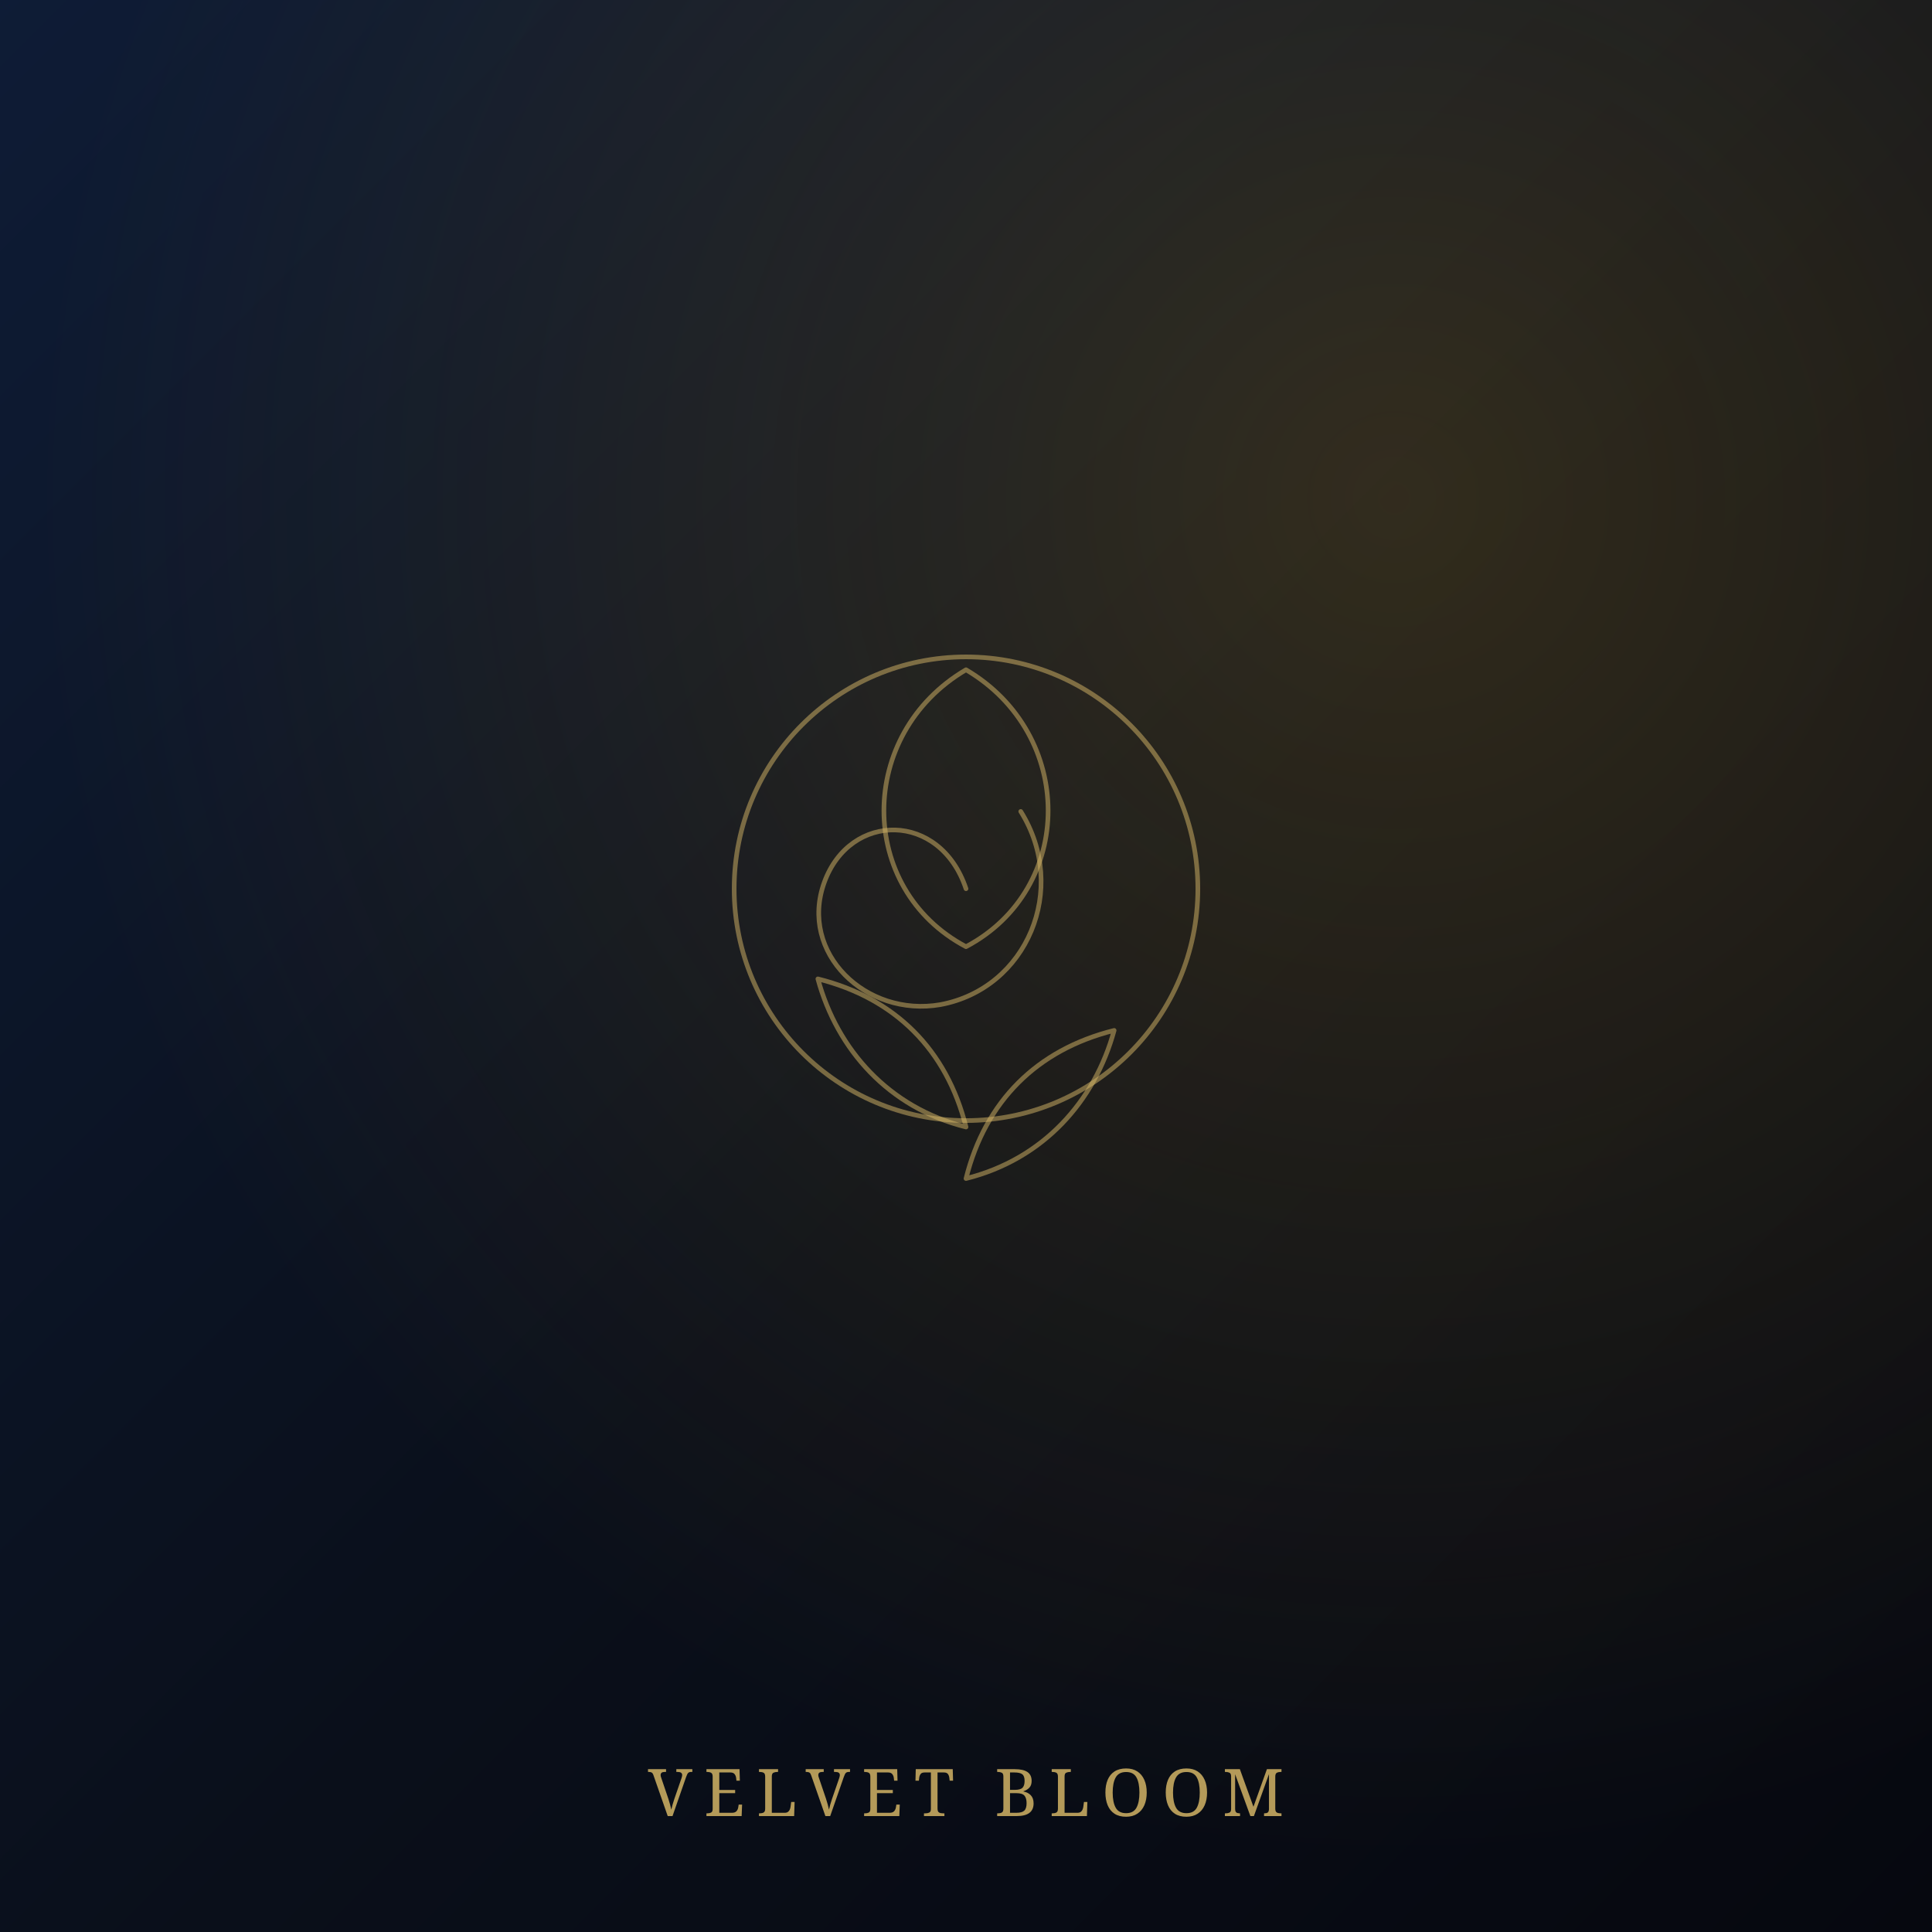
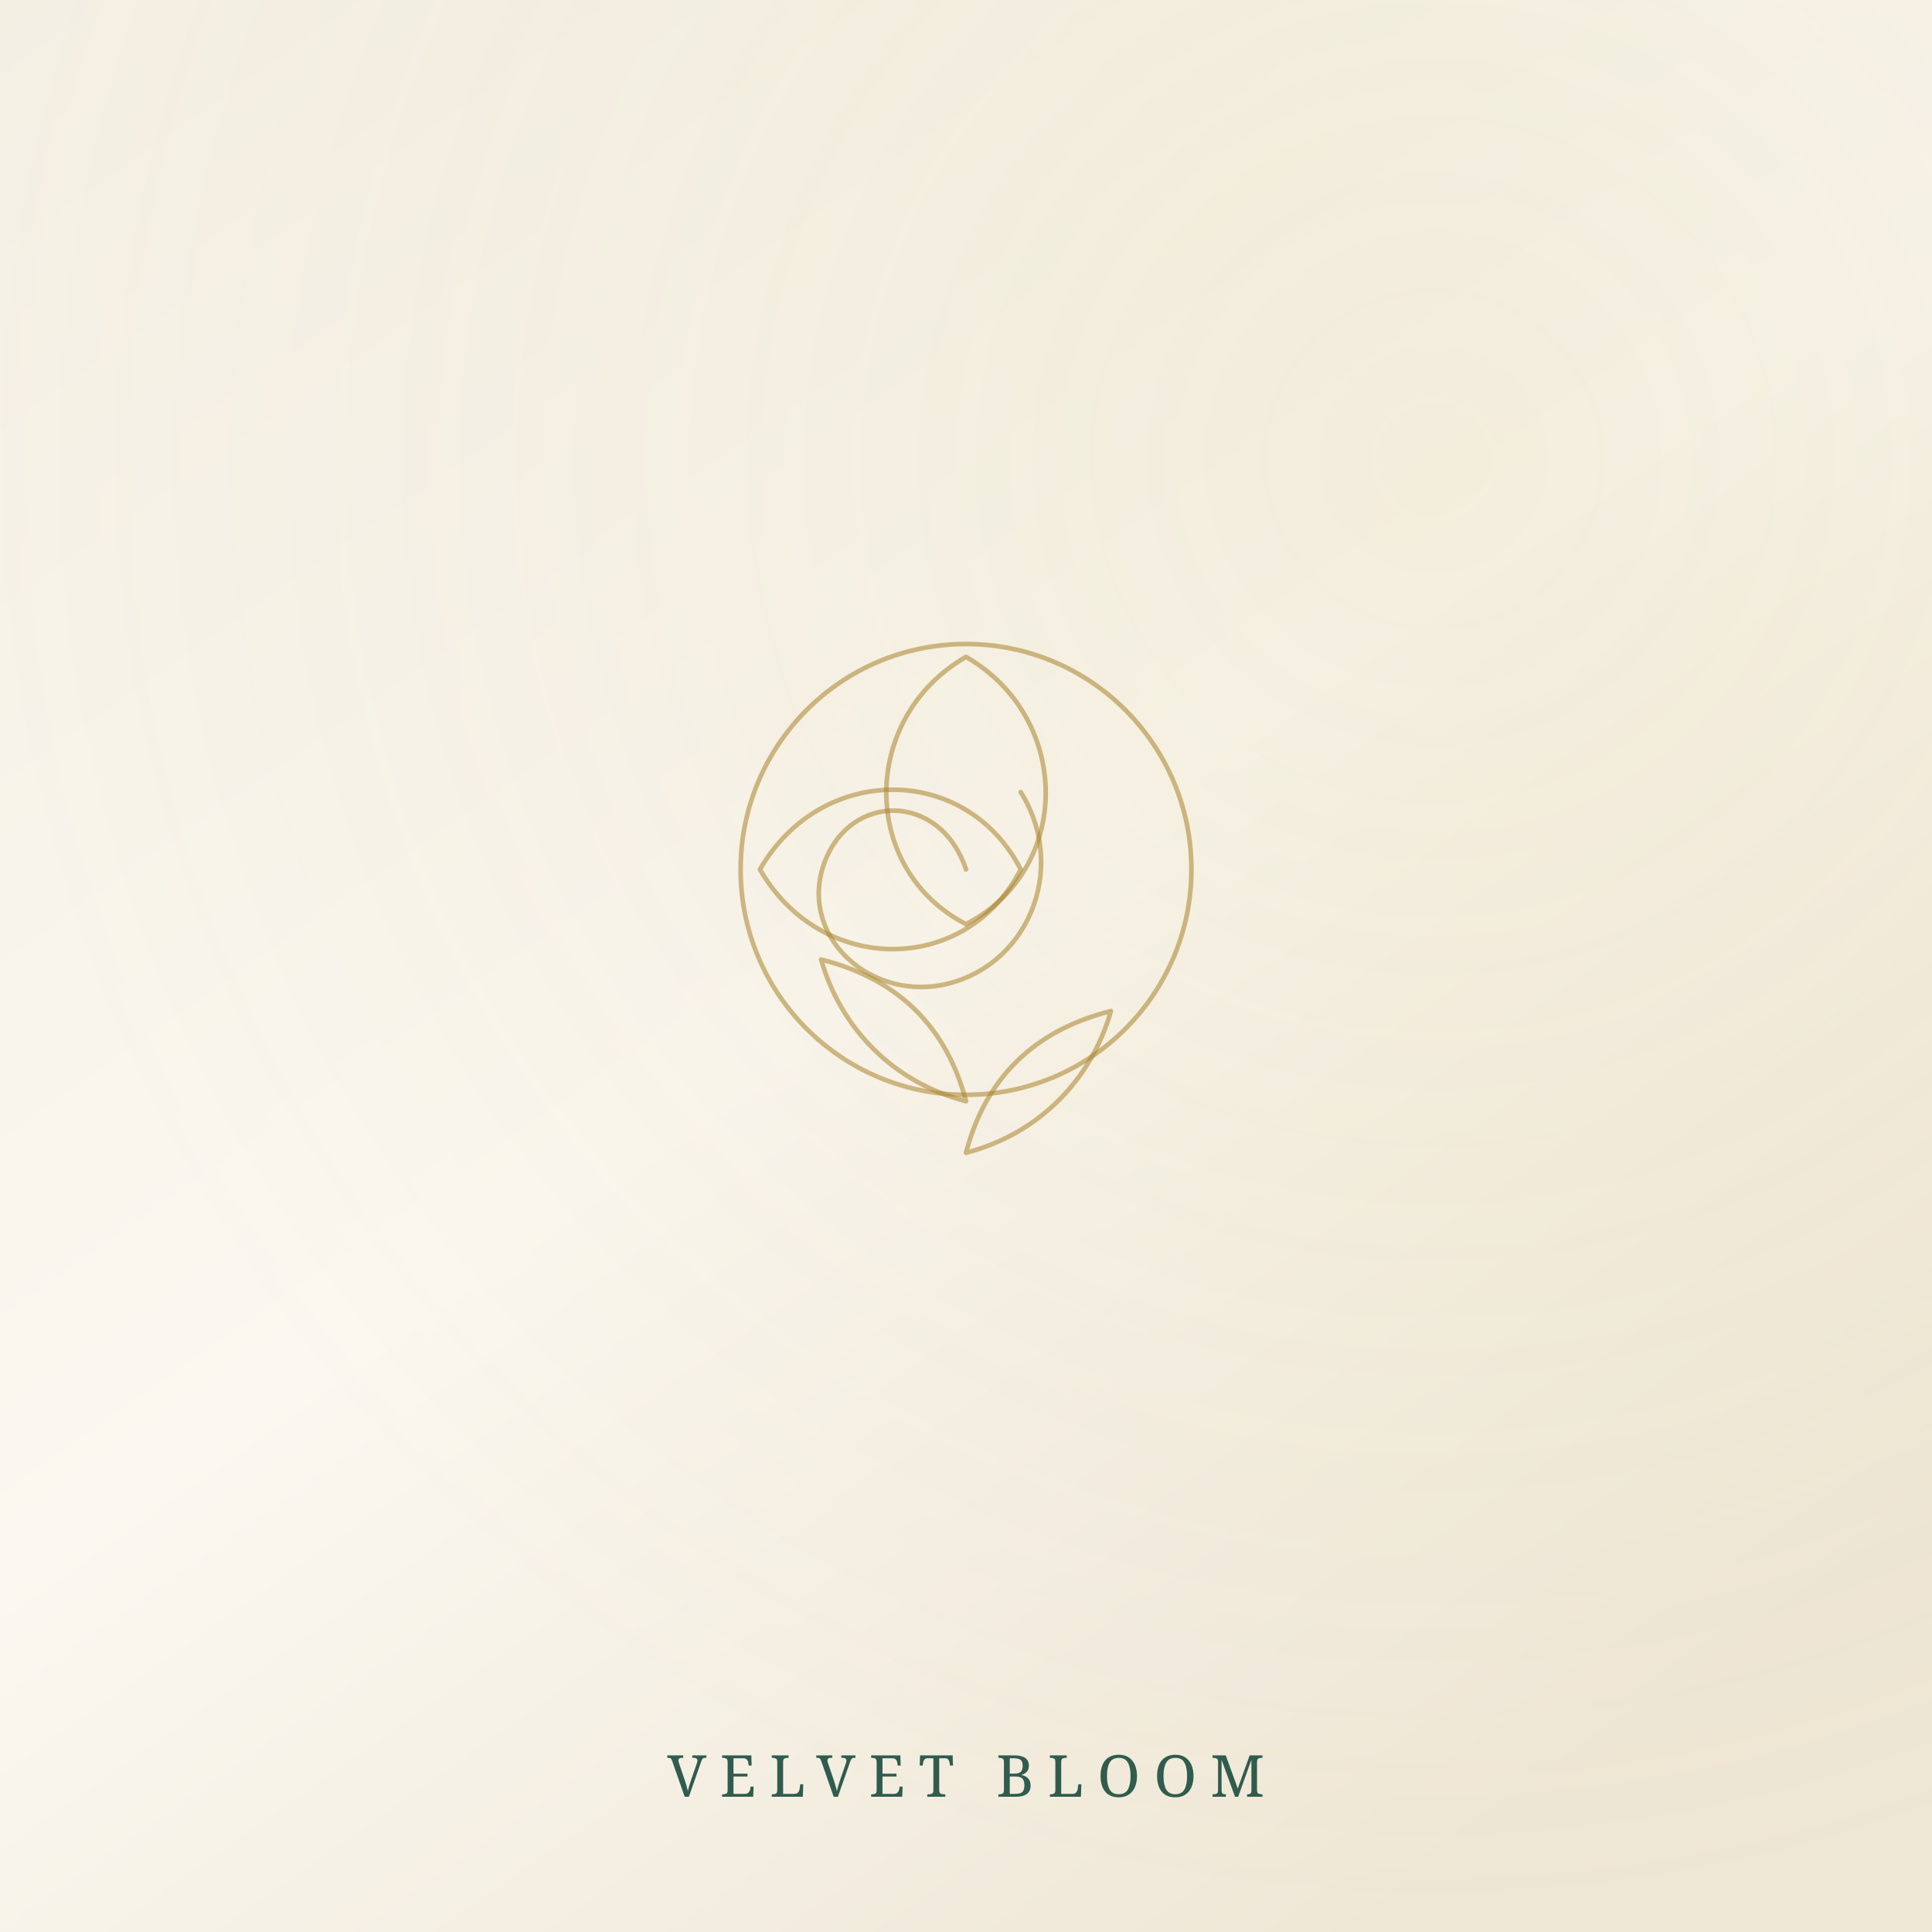
<svg xmlns="http://www.w3.org/2000/svg" viewBox="0 0 1000 1000" role="img" aria-label="Velvet Bloom">
  <defs>
-     <linearGradient id="bg" x1="0" y1="0" x2="1" y2="1">
-       <stop offset="0" stop-color="#0E1C36" />
-       <stop offset=".55" stop-color="#0A0F1A" />
-       <stop offset="1" stop-color="#06080f" />
+     <linearGradient id="bg" x1="0" y1="0" x2=".7" y2="1">
+       <stop offset="0" stop-color="#F4EFE3" />
+       <stop offset=".55" stop-color="#FBF8F1" />
+       <stop offset="1" stop-color="#EFE7D6" />
    </linearGradient>
-     <radialGradient id="gl" cx=".72" cy=".26" r=".7">
-       <stop offset="0" stop-color="#BF8F1F" stop-opacity=".22" />
-       <stop offset="1" stop-color="#BF8F1F" stop-opacity="0" />
+     <radialGradient id="gl" cx=".74" cy=".24" r=".75">
+       <stop offset="0" stop-color="#B08D2D" stop-opacity="0.1" />
+       <stop offset="1" stop-color="#B08D2D" stop-opacity="0" />
    </radialGradient>
  </defs>
  <rect width="1000" height="1000" fill="url(#bg)" />
  <rect width="1000" height="1000" fill="url(#gl)" />
-   <g transform="translate(250.0,210.0) scale(1.6667)" fill="none" stroke="#D9B968" stroke-width="1.44" stroke-opacity="0.5" stroke-linecap="round" stroke-linejoin="round">
-     <path d="M150,150 m-72,0 a72,72 0 1,0 144,0 a72,72 0 1,0 -144,0" />
+   <g transform="translate(250.0,200.0) scale(1.6667)" fill="none" stroke="#A9842B" stroke-width="1.44" stroke-opacity="0.55" stroke-linecap="round" stroke-linejoin="round">
+     <path d="M150,150 m-70,0 a70,70 0 1,0 140,0 a70,70 0 1,0 -140,0" />
    <path d="M150,150 c-8,-24 -36,-24 -44,-2 c-8,22 13,42 36,38 c27,-5 40,-36 25,-60" />
-     <path d="M150,82 C116,102 116,150 150,168 C184,150 184,102 150,82" />
-     <path d="M150,224 C126,218 110,200 104,178 C128,184 144,200 150,224" />
-     <path d="M150,240 C174,234 190,216 196,194 C172,200 156,216 150,240" />
+     <path d="M150,84 C117,103 117,150 150,167 C183,150 183,103 150,84" />
+     <path d="M86,150 C105,117 150,117 167,150 C150,183 105,183 86,150" />
+     <path d="M150,222 C127,216 111,199 105,178 C129,184 144,199 150,222" />
+     <path d="M150,238 C173,232 189,215 195,194 C171,200 156,215 150,238" />
  </g>
-   <text x="500" y="940" fill="#D9B968" fill-opacity=".82" font-family="Georgia,'Cormorant Garamond',serif" font-size="34" letter-spacing="6" text-anchor="middle">VELVET BLOOM</text>
+   <text x="500" y="930" fill="#1B4D3E" fill-opacity=".9" font-family="'Fraunces',Georgia,serif" font-size="30" letter-spacing="7" text-anchor="middle">VELVET BLOOM</text>
</svg>
